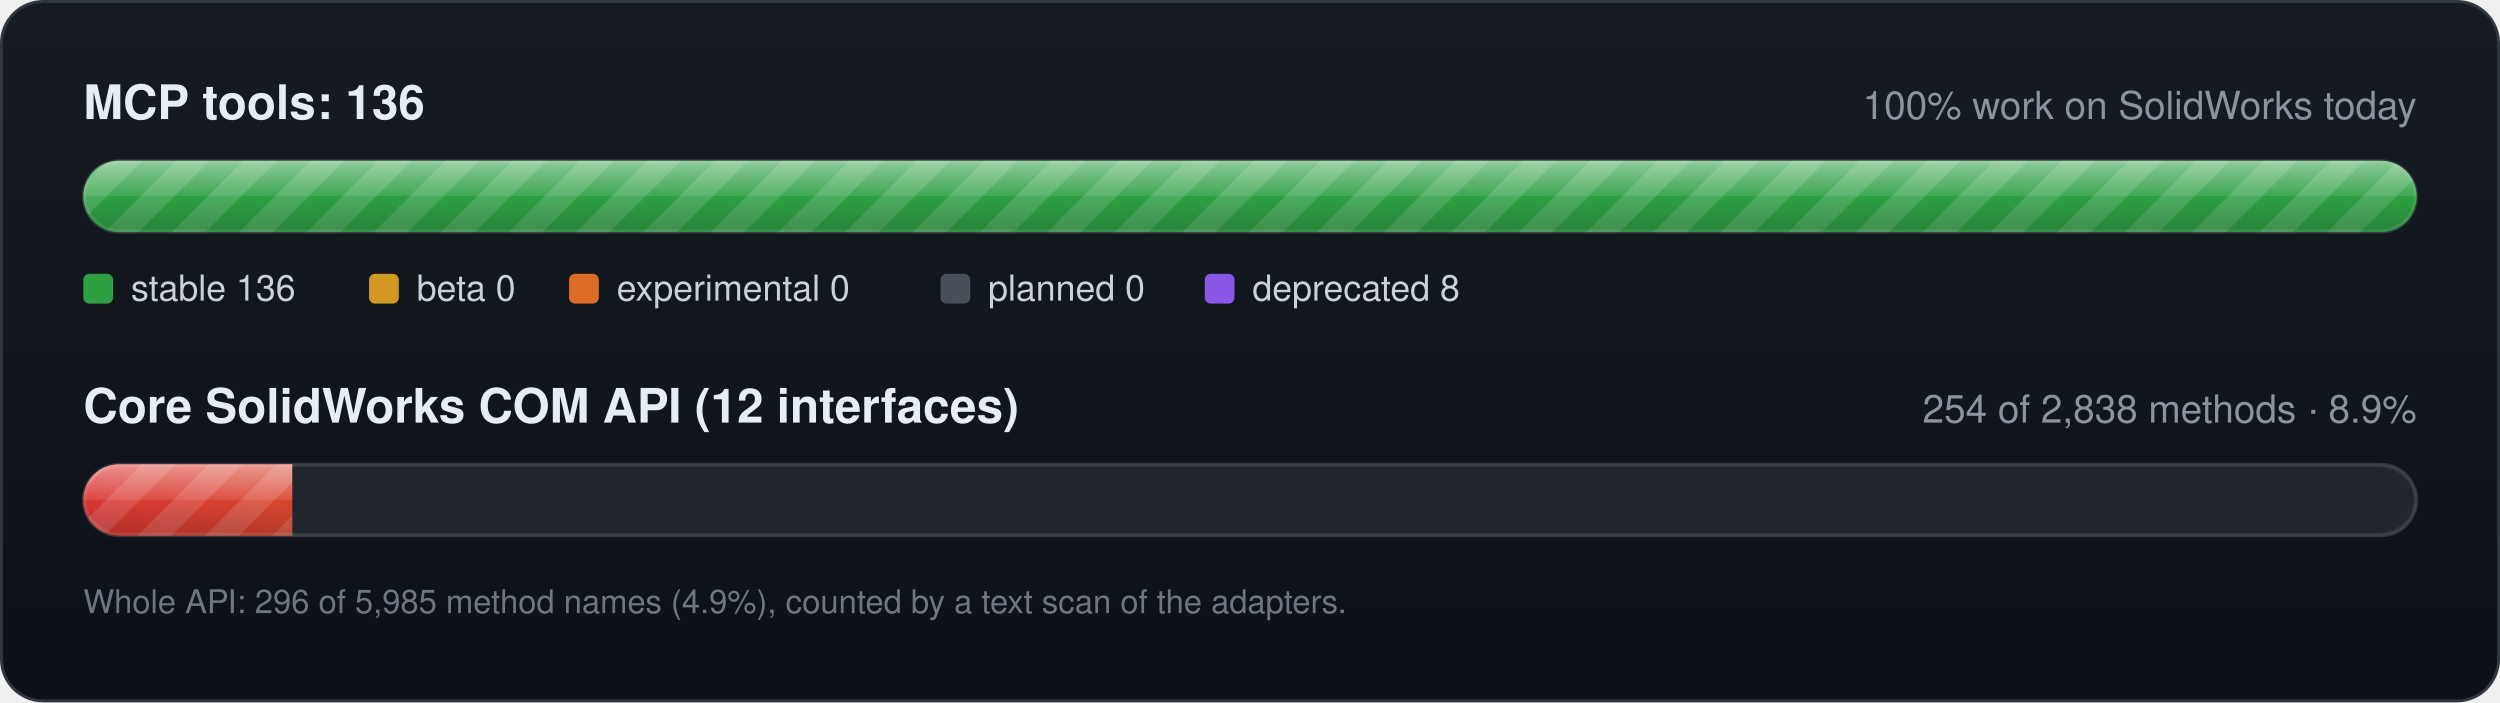
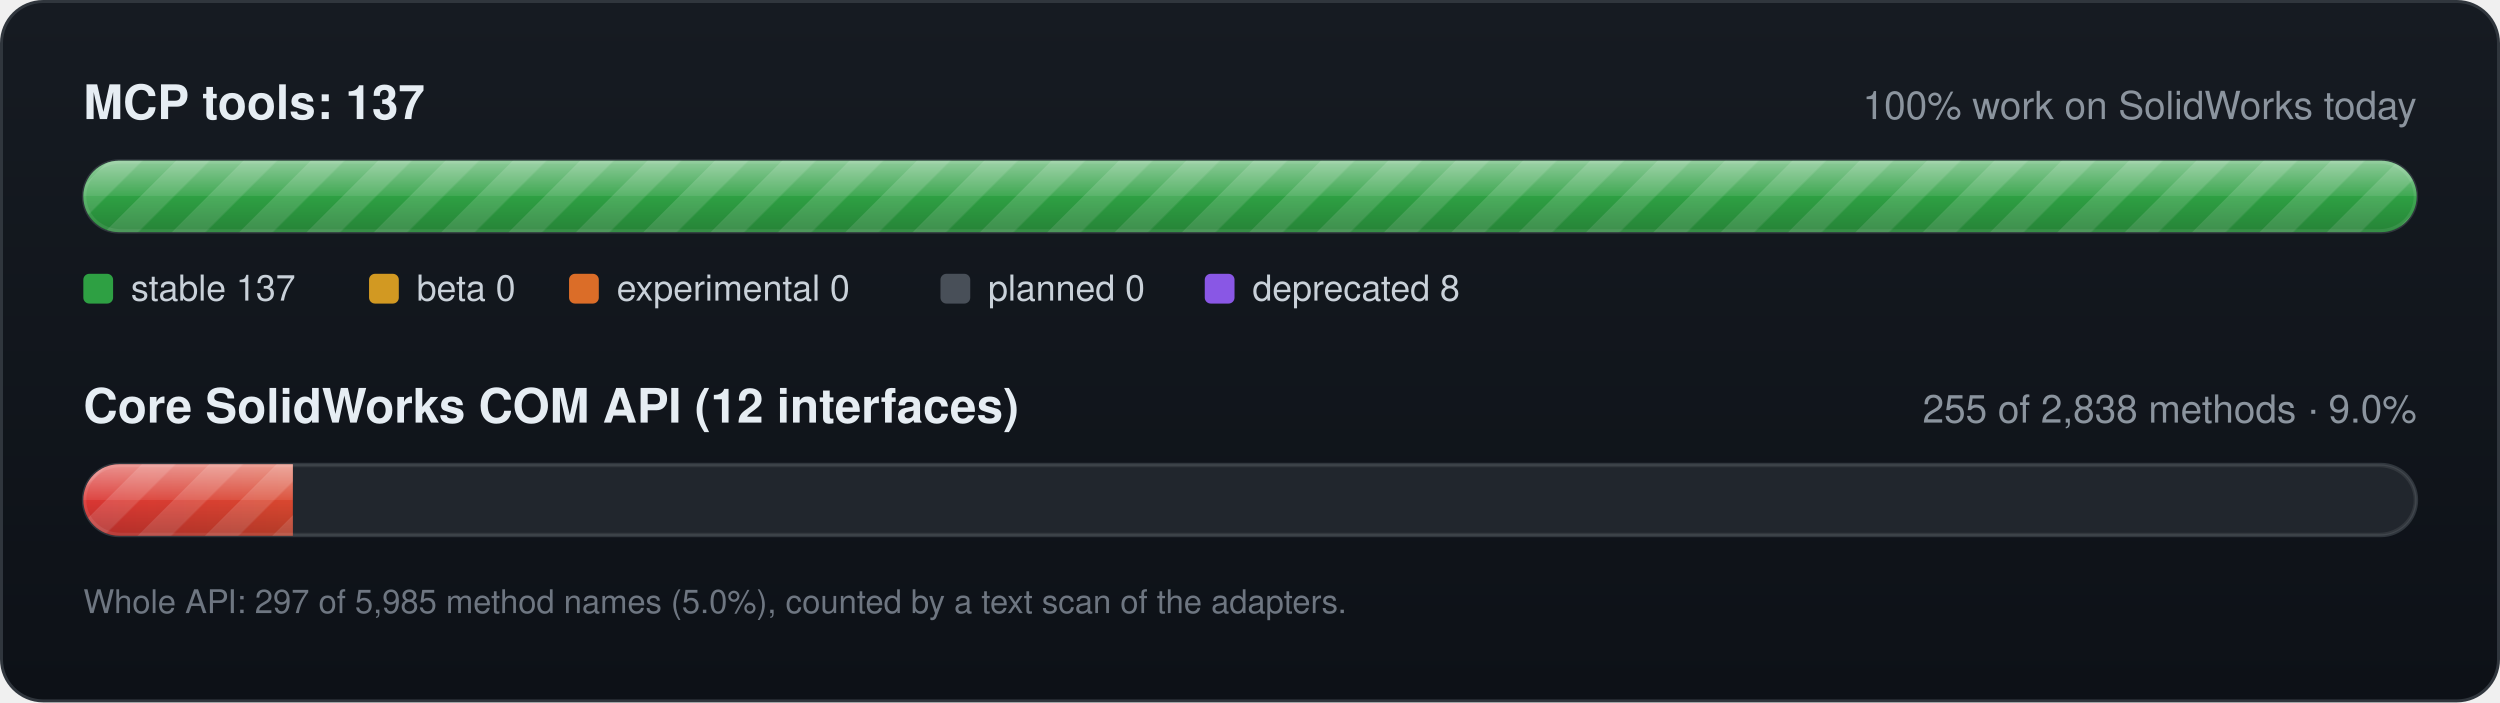
<svg xmlns="http://www.w3.org/2000/svg" width="840" height="236" viewBox="0 0 840 236" role="img" aria-label="Project progress">
  <defs>
    <linearGradient id="panel" x1="0" y1="0" x2="0" y2="1">
      <stop offset="0" stop-color="#161b22" />
      <stop offset="1" stop-color="#0d1117" />
    </linearGradient>
    <linearGradient id="gloss" x1="0" y1="0" x2="0" y2="1">
      <stop offset="0" stop-color="#fff" stop-opacity=".45" />
      <stop offset=".5" stop-color="#fff" stop-opacity=".08" />
      <stop offset=".5" stop-color="#000" stop-opacity="0" />
      <stop offset="1" stop-color="#000" stop-opacity=".18" />
    </linearGradient>
    <linearGradient id="heat" gradientUnits="userSpaceOnUse" x1="28" y1="0" x2="812" y2="0">
      <stop offset="0" stop-color="#da3633" />
      <stop offset=".5" stop-color="#d29922" />
      <stop offset="1" stop-color="#2ea043" />
    </linearGradient>
    <pattern id="stripes" width="16" height="16" patternUnits="userSpaceOnUse" patternTransform="rotate(45)">
      <rect width="8" height="16" fill="#fff" fill-opacity=".14" />
      <animateTransform attributeName="patternTransform" type="translate" additive="sum" from="0 0" to="16 0" dur="1.6s" repeatCount="indefinite" />
    </pattern>
    <clipPath id="track-tools">
      <rect x="28" y="54" width="784" height="24" rx="12.0" />
    </clipPath>
    <clipPath id="track-com">
      <rect x="28" y="156" width="784" height="24" rx="12.0" />
    </clipPath>
  </defs>
  <rect x=".5" y=".5" width="839" height="235" rx="14" fill="url(#panel)" stroke="#30363d" />
-   <text x="28" y="40" font-family="-apple-system,'Segoe UI',Helvetica,Arial,sans-serif" font-size="16" fill="#e6edf3" font-weight="600" text-anchor="start">MCP tools: 136</text>
+   <text x="28" y="40" font-family="-apple-system,'Segoe UI',Helvetica,Arial,sans-serif" font-size="16" fill="#e6edf3" font-weight="600" text-anchor="start">MCP tools: 137</text>
  <text x="812" y="40" font-family="-apple-system,'Segoe UI',Helvetica,Arial,sans-serif" font-size="13" fill="#8b949e" font-weight="400" text-anchor="end">100% work on SolidWorks today</text>
  <rect x="28" y="54" width="784" height="24" rx="12.0" fill="#21262d" stroke="#30363d" />
  <g clip-path="url(#track-tools)">
    <rect x="28.0" y="54" width="784.0" height="24" fill="#2ea043" />
    <rect x="812.0" y="54" width="0.0" height="24" fill="#d29922" />
    <rect x="812.0" y="54" width="0.0" height="24" fill="#db6d28" />
    <rect x="28" y="54" width="784.0" height="24" fill="url(#stripes)" />
    <rect x="28" y="54" width="784.0" height="24" fill="url(#gloss)" />
  </g>
  <rect x="28.5" y="54.5" width="783" height="23" rx="12.0" fill="none" stroke="#fff" stroke-opacity=".08" />
  <rect x="28" y="92" width="10" height="10" rx="2" fill="#2ea043" />
-   <text x="44" y="101" font-family="-apple-system,'Segoe UI',Helvetica,Arial,sans-serif" font-size="12" fill="#c9d1d9" font-weight="400" text-anchor="start">stable 136</text>
+   <text x="44" y="101" font-family="-apple-system,'Segoe UI',Helvetica,Arial,sans-serif" font-size="12" fill="#c9d1d9" font-weight="400" text-anchor="start">stable 137</text>
  <rect x="124" y="92" width="10" height="10" rx="2" fill="#d29922" />
  <text x="140" y="101" font-family="-apple-system,'Segoe UI',Helvetica,Arial,sans-serif" font-size="12" fill="#c9d1d9" font-weight="400" text-anchor="start">beta 0</text>
  <rect x="191.2" y="92" width="10" height="10" rx="2" fill="#db6d28" />
  <text x="207.2" y="101" font-family="-apple-system,'Segoe UI',Helvetica,Arial,sans-serif" font-size="12" fill="#c9d1d9" font-weight="400" text-anchor="start">experimental 0</text>
  <rect x="316" y="92" width="10" height="10" rx="2" fill="#484f58" />
  <text x="332" y="101" font-family="-apple-system,'Segoe UI',Helvetica,Arial,sans-serif" font-size="12" fill="#c9d1d9" font-weight="400" text-anchor="start">planned 0</text>
  <rect x="404.8" y="92" width="10" height="10" rx="2" fill="#8957e5" />
  <text x="420.8" y="101" font-family="-apple-system,'Segoe UI',Helvetica,Arial,sans-serif" font-size="12" fill="#c9d1d9" font-weight="400" text-anchor="start">deprecated 8</text>
  <text x="28" y="142" font-family="-apple-system,'Segoe UI',Helvetica,Arial,sans-serif" font-size="16" fill="#e6edf3" font-weight="600" text-anchor="start">Core SolidWorks COM API (12 interfaces)</text>
-   <text x="812" y="142" font-family="-apple-system,'Segoe UI',Helvetica,Arial,sans-serif" font-size="13" fill="#8b949e" font-weight="400" text-anchor="end">254 of 2,838 methods · 8.9%</text>
+   <text x="812" y="142" font-family="-apple-system,'Segoe UI',Helvetica,Arial,sans-serif" font-size="13" fill="#8b949e" font-weight="400" text-anchor="end">255 of 2,838 methods · 9.0%</text>
  <rect x="28" y="156" width="784" height="24" rx="12.0" fill="#21262d" stroke="#30363d" />
  <g clip-path="url(#track-com)">
-     <rect x="28.0" y="156" width="70.2" height="24" fill="url(#heat)" />
-     <rect x="28" y="156" width="70.2" height="24" fill="url(#stripes)" />
-     <rect x="28" y="156" width="70.2" height="24" fill="url(#gloss)" />
+     <rect x="28.0" y="156" width="70.4" height="24" fill="url(#heat)" />
+     <rect x="28" y="156" width="70.4" height="24" fill="url(#stripes)" />
+     <rect x="28" y="156" width="70.4" height="24" fill="url(#gloss)" />
  </g>
  <rect x="28.5" y="156.5" width="783" height="23" rx="12.0" fill="none" stroke="#fff" stroke-opacity=".08" />
-   <text x="28" y="206" font-family="-apple-system,'Segoe UI',Helvetica,Arial,sans-serif" font-size="11" fill="#6e7681" font-weight="400" text-anchor="start">Whole API: 296 of 5,985 method names (4.9%), counted by a text scan of the adapters.</text>
+   <text x="28" y="206" font-family="-apple-system,'Segoe UI',Helvetica,Arial,sans-serif" font-size="11" fill="#6e7681" font-weight="400" text-anchor="start">Whole API: 297 of 5,985 method names (5.0%), counted by a text scan of the adapters.</text>
</svg>
